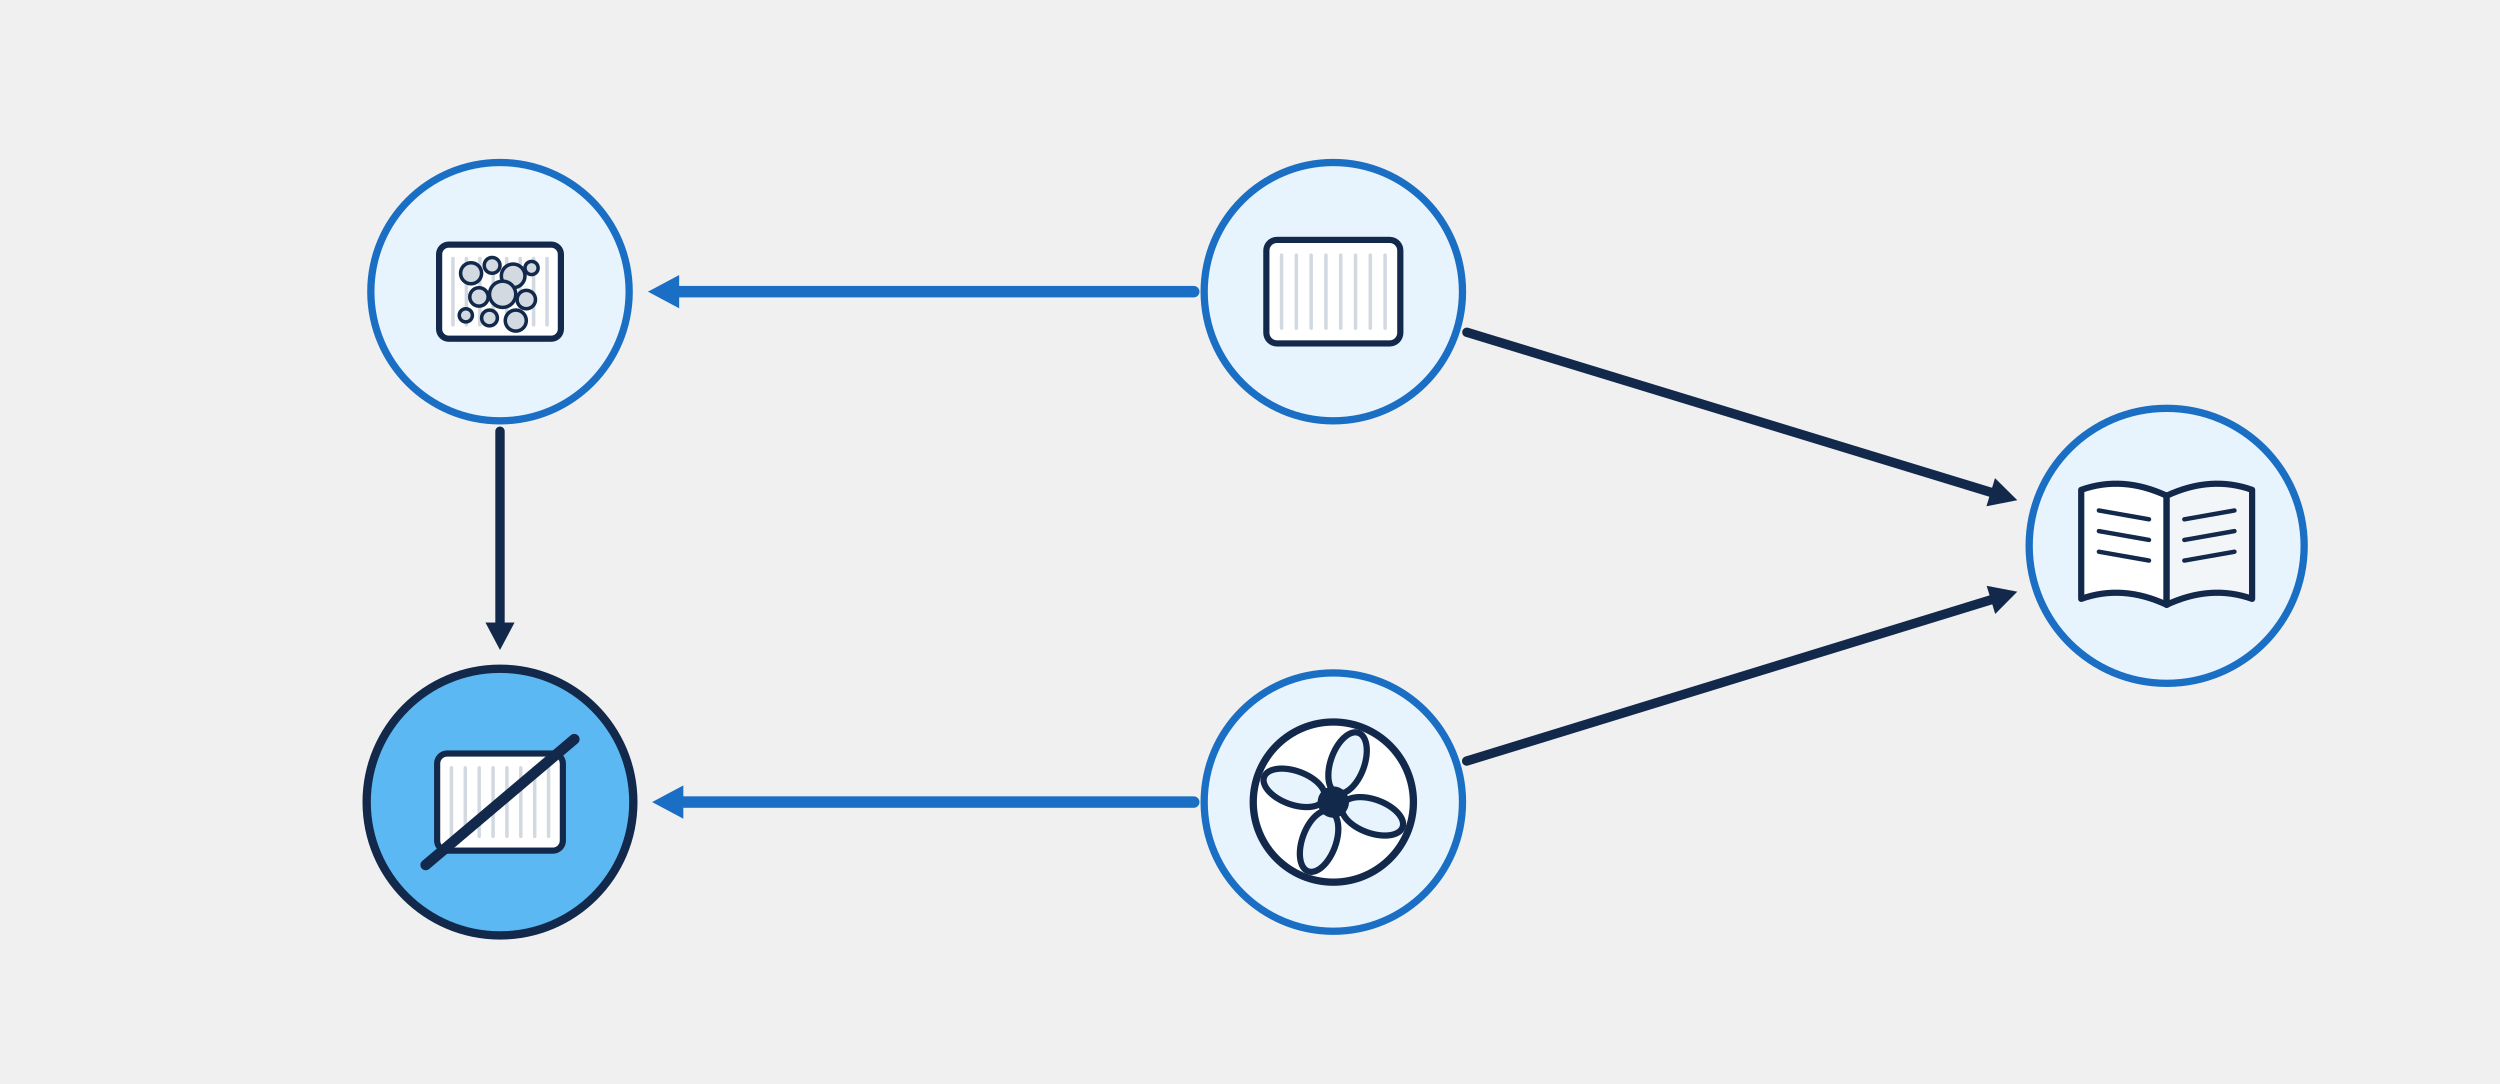
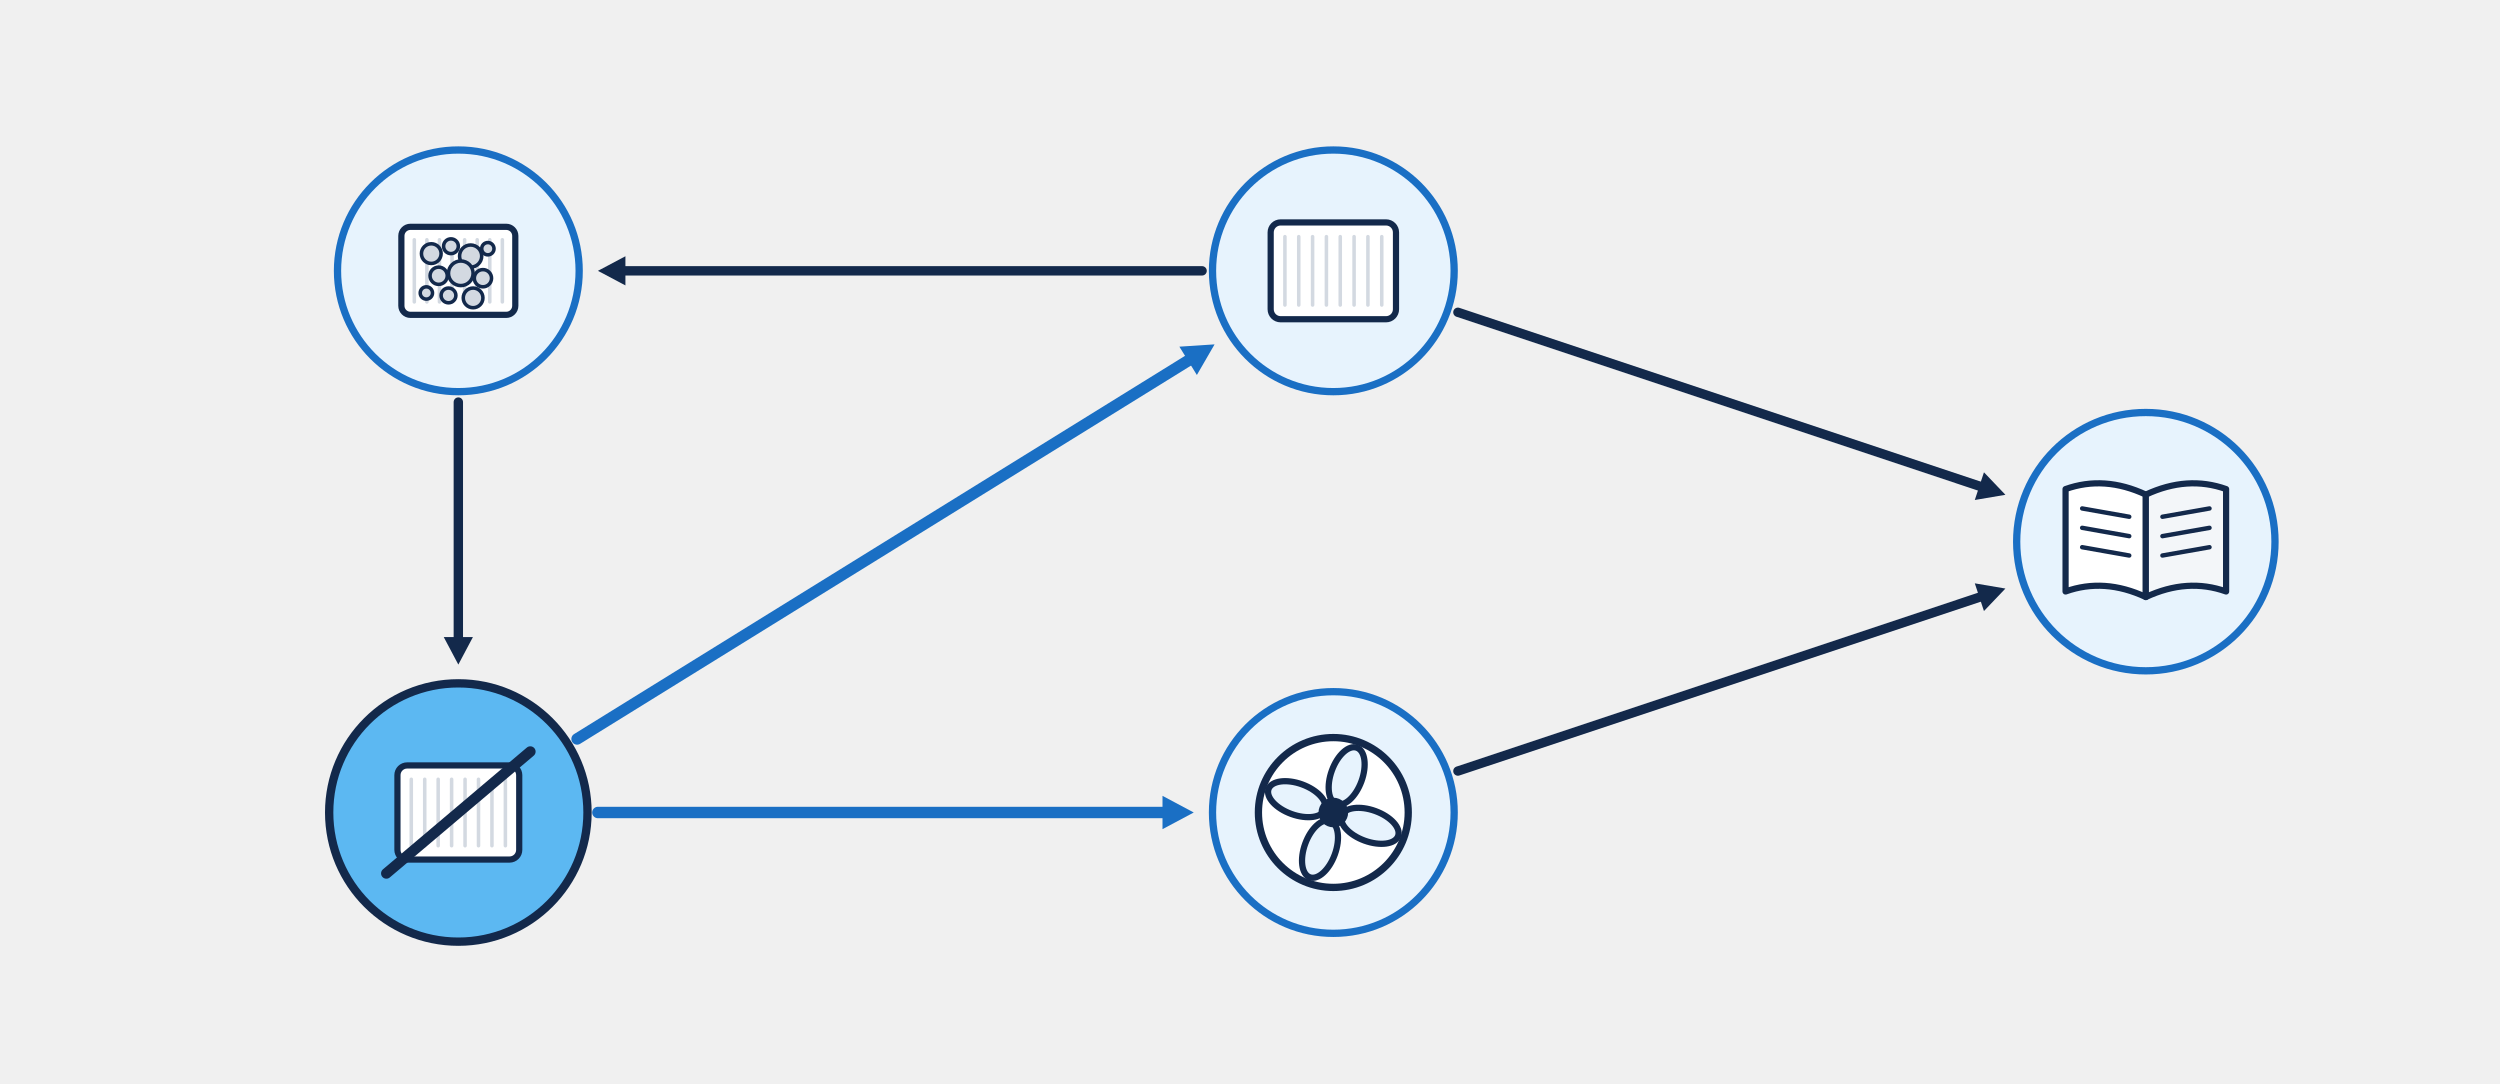
<svg xmlns="http://www.w3.org/2000/svg" viewBox="0 0 1200 520" width="1200" height="520">
-   <path d="M 240.0,207.0 L 240.0,301.5" stroke="#13294B" stroke-width="4.5" fill="none" stroke-linecap="round" stroke-linejoin="round" />
-   <polygon points="240.0,312.0 233.0,298.8 247.0,298.8" fill="#13294B" stroke="none" stroke-width="0" stroke-linecap="round" stroke-linejoin="round" />
-   <path d="M 573.0,140.0 L 322.9,140.0" stroke="#1A6FC4" stroke-width="5.5" fill="none" stroke-linecap="round" stroke-linejoin="round" />
-   <polygon points="311.0,140.0 326.0,132.0 326.0,148.0" fill="#1A6FC4" stroke="none" stroke-width="0" stroke-linecap="round" stroke-linejoin="round" />
-   <path d="M 573.0,385.0 L 324.9,385.0" stroke="#1A6FC4" stroke-width="5.5" fill="none" stroke-linecap="round" stroke-linejoin="round" />
-   <polygon points="313.0,385.0 328.0,377.0 328.0,393.0" fill="#1A6FC4" stroke="none" stroke-width="0" stroke-linecap="round" stroke-linejoin="round" />
-   <path d="M 704.1,159.5 L 958.2,237.1" stroke="#13294B" stroke-width="4.5" fill="none" stroke-linecap="round" stroke-linejoin="round" />
-   <polygon points="968.3,240.1 953.5,243.0 957.6,229.5" fill="#13294B" stroke="none" stroke-width="0" stroke-linecap="round" stroke-linejoin="round" />
-   <path d="M 704.0,365.3 L 958.3,287.1" stroke="#13294B" stroke-width="4.5" fill="none" stroke-linecap="round" stroke-linejoin="round" />
-   <polygon points="968.3,284.0 957.7,294.7 953.6,281.2" fill="#13294B" stroke="none" stroke-width="0" stroke-linecap="round" stroke-linejoin="round" />
-   <circle cx="240" cy="140" r="62" fill="#E7F3FD" stroke="#1A6FC4" stroke-width="3.5" stroke-linecap="round" stroke-linejoin="round" />
-   <g transform="translate(240 140) scale(0.6642857)">
+   <path d="M 220.0,193.0 L 220.0,308.5" stroke="#13294B" stroke-width="4.5" fill="none" stroke-linecap="round" stroke-linejoin="round" />
+   <polygon points="220.0,319.0 213.0,305.8 227.0,305.8" fill="#13294B" stroke="none" stroke-width="0" stroke-linecap="round" stroke-linejoin="round" />
+   <path d="M 277.0,354.7 L 572.9,171.5" stroke="#1A6FC4" stroke-width="5.5" fill="none" stroke-linecap="round" stroke-linejoin="round" />
+   <polygon points="583.0,165.3 574.5,180.0 566.1,166.4" fill="#1A6FC4" stroke="none" stroke-width="0" stroke-linecap="round" stroke-linejoin="round" />
+   <path d="M 287.0,390.0 L 561.1,390.0" stroke="#1A6FC4" stroke-width="5.5" fill="none" stroke-linecap="round" stroke-linejoin="round" />
+   <polygon points="573.0,390.0 558.0,398.0 558.0,382.0" fill="#1A6FC4" stroke="none" stroke-width="0" stroke-linecap="round" stroke-linejoin="round" />
+   <path d="M 577.0,130.0 L 297.5,130.0" stroke="#13294B" stroke-width="4.5" fill="none" stroke-linecap="round" stroke-linejoin="round" />
+   <polygon points="287.0,130.0 300.2,123.0 300.2,137.0" fill="#13294B" stroke="none" stroke-width="0" stroke-linecap="round" stroke-linejoin="round" />
+   <path d="M 699.8,149.9 L 952.7,234.2" stroke="#13294B" stroke-width="4.5" fill="none" stroke-linecap="round" stroke-linejoin="round" />
+   <polygon points="962.6,237.5 947.9,240.0 952.3,226.7" fill="#13294B" stroke="none" stroke-width="0" stroke-linecap="round" stroke-linejoin="round" />
+   <path d="M 699.8,370.1 L 952.7,285.8" stroke="#13294B" stroke-width="4.5" fill="none" stroke-linecap="round" stroke-linejoin="round" />
+   <polygon points="962.6,282.5 952.3,293.3 947.9,280.0" fill="#13294B" stroke="none" stroke-width="0" stroke-linecap="round" stroke-linejoin="round" />
+   <circle cx="220" cy="130" r="58" fill="#E7F3FD" stroke="#1A6FC4" stroke-width="3.5" stroke-linecap="round" stroke-linejoin="round" />
+   <g transform="translate(220 130) scale(0.6214286)">
+     <rect x="-44" y="-34" width="88" height="68" rx="7" ry="7" fill="#FFFFFF" stroke="#13294B" stroke-width="4.79" stroke-linecap="round" stroke-linejoin="round" />
+     <line x1="-34.0" y1="-24" x2="-34.0" y2="24" stroke="#D3D9E1" stroke-width="2.74" fill="none" stroke-linecap="round" stroke-linejoin="round" />
+     <line x1="-24.286" y1="-24" x2="-24.286" y2="24" stroke="#D3D9E1" stroke-width="2.74" fill="none" stroke-linecap="round" stroke-linejoin="round" />
+     <line x1="-14.571" y1="-24" x2="-14.571" y2="24" stroke="#D3D9E1" stroke-width="2.74" fill="none" stroke-linecap="round" stroke-linejoin="round" />
+     <line x1="-4.857" y1="-24" x2="-4.857" y2="24" stroke="#D3D9E1" stroke-width="2.74" fill="none" stroke-linecap="round" stroke-linejoin="round" />
+     <line x1="4.857" y1="-24" x2="4.857" y2="24" stroke="#D3D9E1" stroke-width="2.74" fill="none" stroke-linecap="round" stroke-linejoin="round" />
+     <line x1="14.571" y1="-24" x2="14.571" y2="24" stroke="#D3D9E1" stroke-width="2.74" fill="none" stroke-linecap="round" stroke-linejoin="round" />
+     <line x1="24.286" y1="-24" x2="24.286" y2="24" stroke="#D3D9E1" stroke-width="2.74" fill="none" stroke-linecap="round" stroke-linejoin="round" />
+     <line x1="34.0" y1="-24" x2="34.0" y2="24" stroke="#D3D9E1" stroke-width="2.74" fill="none" stroke-linecap="round" stroke-linejoin="round" />
+     <circle cx="-20.9" cy="-13.3" r="7.6" fill="#D3D9E1" stroke="#13294B" stroke-width="2.74" stroke-linecap="round" stroke-linejoin="round" />
+     <circle cx="-5.7" cy="-19.0" r="5.7" fill="#D3D9E1" stroke="#13294B" stroke-width="2.74" stroke-linecap="round" stroke-linejoin="round" />
+     <circle cx="9.5" cy="-11.4" r="8.55" fill="#D3D9E1" stroke="#13294B" stroke-width="2.74" stroke-linecap="round" stroke-linejoin="round" />
+     <circle cx="22.8" cy="-17.1" r="4.75" fill="#D3D9E1" stroke="#13294B" stroke-width="2.74" stroke-linecap="round" stroke-linejoin="round" />
+     <circle cx="-15.2" cy="3.8" r="6.65" fill="#D3D9E1" stroke="#13294B" stroke-width="2.74" stroke-linecap="round" stroke-linejoin="round" />
+     <circle cx="1.9" cy="1.9" r="9.5" fill="#D3D9E1" stroke="#13294B" stroke-width="2.74" stroke-linecap="round" stroke-linejoin="round" />
+     <circle cx="19.0" cy="5.7" r="6.65" fill="#D3D9E1" stroke="#13294B" stroke-width="2.74" stroke-linecap="round" stroke-linejoin="round" />
+     <circle cx="-7.6" cy="19.0" r="5.7" fill="#D3D9E1" stroke="#13294B" stroke-width="2.74" stroke-linecap="round" stroke-linejoin="round" />
+     <circle cx="11.4" cy="20.9" r="7.6" fill="#D3D9E1" stroke="#13294B" stroke-width="2.74" stroke-linecap="round" stroke-linejoin="round" />
+     <circle cx="-24.7" cy="17.1" r="4.75" fill="#D3D9E1" stroke="#13294B" stroke-width="2.74" stroke-linecap="round" stroke-linejoin="round" />
+   </g>
+   <circle cx="220" cy="390" r="62" fill="#5CB8F2" stroke="#13294B" stroke-width="4" stroke-linecap="round" stroke-linejoin="round" />
+   <g transform="translate(220 390) scale(0.6642857)">
    <rect x="-44" y="-34" width="88" height="68" rx="7" ry="7" fill="#FFFFFF" stroke="#13294B" stroke-width="4.48" stroke-linecap="round" stroke-linejoin="round" />
    <line x1="-34.0" y1="-24" x2="-34.0" y2="24" stroke="#D3D9E1" stroke-width="2.56" fill="none" stroke-linecap="round" stroke-linejoin="round" />
    <line x1="-24.286" y1="-24" x2="-24.286" y2="24" stroke="#D3D9E1" stroke-width="2.56" fill="none" stroke-linecap="round" stroke-linejoin="round" />
    <line x1="-14.571" y1="-24" x2="-14.571" y2="24" stroke="#D3D9E1" stroke-width="2.56" fill="none" stroke-linecap="round" stroke-linejoin="round" />
    <line x1="-4.857" y1="-24" x2="-4.857" y2="24" stroke="#D3D9E1" stroke-width="2.56" fill="none" stroke-linecap="round" stroke-linejoin="round" />
    <line x1="4.857" y1="-24" x2="4.857" y2="24" stroke="#D3D9E1" stroke-width="2.56" fill="none" stroke-linecap="round" stroke-linejoin="round" />
    <line x1="14.571" y1="-24" x2="14.571" y2="24" stroke="#D3D9E1" stroke-width="2.56" fill="none" stroke-linecap="round" stroke-linejoin="round" />
    <line x1="24.286" y1="-24" x2="24.286" y2="24" stroke="#D3D9E1" stroke-width="2.56" fill="none" stroke-linecap="round" stroke-linejoin="round" />
    <line x1="34.0" y1="-24" x2="34.0" y2="24" stroke="#D3D9E1" stroke-width="2.56" fill="none" stroke-linecap="round" stroke-linejoin="round" />
-     <circle cx="-20.9" cy="-13.3" r="7.6" fill="#D3D9E1" stroke="#13294B" stroke-width="2.56" stroke-linecap="round" stroke-linejoin="round" />
-     <circle cx="-5.7" cy="-19.0" r="5.7" fill="#D3D9E1" stroke="#13294B" stroke-width="2.56" stroke-linecap="round" stroke-linejoin="round" />
-     <circle cx="9.5" cy="-11.4" r="8.55" fill="#D3D9E1" stroke="#13294B" stroke-width="2.56" stroke-linecap="round" stroke-linejoin="round" />
-     <circle cx="22.8" cy="-17.1" r="4.75" fill="#D3D9E1" stroke="#13294B" stroke-width="2.56" stroke-linecap="round" stroke-linejoin="round" />
-     <circle cx="-15.2" cy="3.8" r="6.65" fill="#D3D9E1" stroke="#13294B" stroke-width="2.56" stroke-linecap="round" stroke-linejoin="round" />
-     <circle cx="1.9" cy="1.9" r="9.5" fill="#D3D9E1" stroke="#13294B" stroke-width="2.56" stroke-linecap="round" stroke-linejoin="round" />
-     <circle cx="19.0" cy="5.7" r="6.65" fill="#D3D9E1" stroke="#13294B" stroke-width="2.56" stroke-linecap="round" stroke-linejoin="round" />
-     <circle cx="-7.6" cy="19.0" r="5.7" fill="#D3D9E1" stroke="#13294B" stroke-width="2.56" stroke-linecap="round" stroke-linejoin="round" />
-     <circle cx="11.4" cy="20.9" r="7.6" fill="#D3D9E1" stroke="#13294B" stroke-width="2.56" stroke-linecap="round" stroke-linejoin="round" />
-     <circle cx="-24.7" cy="17.1" r="4.75" fill="#D3D9E1" stroke="#13294B" stroke-width="2.56" stroke-linecap="round" stroke-linejoin="round" />
+     <line x1="-52" y1="44" x2="52" y2="-44" stroke="#13294B" stroke-width="7.68" fill="none" stroke-linecap="round" stroke-linejoin="round" />
  </g>
-   <circle cx="240" cy="385" r="64" fill="#5CB8F2" stroke="#13294B" stroke-width="4" stroke-linecap="round" stroke-linejoin="round" />
-   <g transform="translate(240 385) scale(0.6857143)">
-     <rect x="-44" y="-34" width="88" height="68" rx="7" ry="7" fill="#FFFFFF" stroke="#13294B" stroke-width="4.34" stroke-linecap="round" stroke-linejoin="round" />
-     <line x1="-34.0" y1="-24" x2="-34.0" y2="24" stroke="#D3D9E1" stroke-width="2.48" fill="none" stroke-linecap="round" stroke-linejoin="round" />
-     <line x1="-24.286" y1="-24" x2="-24.286" y2="24" stroke="#D3D9E1" stroke-width="2.48" fill="none" stroke-linecap="round" stroke-linejoin="round" />
-     <line x1="-14.571" y1="-24" x2="-14.571" y2="24" stroke="#D3D9E1" stroke-width="2.48" fill="none" stroke-linecap="round" stroke-linejoin="round" />
-     <line x1="-4.857" y1="-24" x2="-4.857" y2="24" stroke="#D3D9E1" stroke-width="2.48" fill="none" stroke-linecap="round" stroke-linejoin="round" />
-     <line x1="4.857" y1="-24" x2="4.857" y2="24" stroke="#D3D9E1" stroke-width="2.48" fill="none" stroke-linecap="round" stroke-linejoin="round" />
-     <line x1="14.571" y1="-24" x2="14.571" y2="24" stroke="#D3D9E1" stroke-width="2.48" fill="none" stroke-linecap="round" stroke-linejoin="round" />
-     <line x1="24.286" y1="-24" x2="24.286" y2="24" stroke="#D3D9E1" stroke-width="2.48" fill="none" stroke-linecap="round" stroke-linejoin="round" />
-     <line x1="34.0" y1="-24" x2="34.0" y2="24" stroke="#D3D9E1" stroke-width="2.48" fill="none" stroke-linecap="round" stroke-linejoin="round" />
-     <line x1="-52" y1="44" x2="52" y2="-44" stroke="#13294B" stroke-width="7.44" fill="none" stroke-linecap="round" stroke-linejoin="round" />
+   <circle cx="640" cy="130" r="58" fill="#E7F3FD" stroke="#1A6FC4" stroke-width="3.5" stroke-linecap="round" stroke-linejoin="round" />
+   <g transform="translate(640 130) scale(0.6835714)">
+     <rect x="-44" y="-34" width="88" height="68" rx="7" ry="7" fill="#FFFFFF" stroke="#13294B" stroke-width="4.35" stroke-linecap="round" stroke-linejoin="round" />
+     <line x1="-34.0" y1="-24" x2="-34.0" y2="24" stroke="#D3D9E1" stroke-width="2.49" fill="none" stroke-linecap="round" stroke-linejoin="round" />
+     <line x1="-24.286" y1="-24" x2="-24.286" y2="24" stroke="#D3D9E1" stroke-width="2.49" fill="none" stroke-linecap="round" stroke-linejoin="round" />
+     <line x1="-14.571" y1="-24" x2="-14.571" y2="24" stroke="#D3D9E1" stroke-width="2.49" fill="none" stroke-linecap="round" stroke-linejoin="round" />
+     <line x1="-4.857" y1="-24" x2="-4.857" y2="24" stroke="#D3D9E1" stroke-width="2.49" fill="none" stroke-linecap="round" stroke-linejoin="round" />
+     <line x1="4.857" y1="-24" x2="4.857" y2="24" stroke="#D3D9E1" stroke-width="2.49" fill="none" stroke-linecap="round" stroke-linejoin="round" />
+     <line x1="14.571" y1="-24" x2="14.571" y2="24" stroke="#D3D9E1" stroke-width="2.49" fill="none" stroke-linecap="round" stroke-linejoin="round" />
+     <line x1="24.286" y1="-24" x2="24.286" y2="24" stroke="#D3D9E1" stroke-width="2.49" fill="none" stroke-linecap="round" stroke-linejoin="round" />
+     <line x1="34.0" y1="-24" x2="34.0" y2="24" stroke="#D3D9E1" stroke-width="2.49" fill="none" stroke-linecap="round" stroke-linejoin="round" />
  </g>
-   <circle cx="640" cy="140" r="62" fill="#E7F3FD" stroke="#1A6FC4" stroke-width="3.5" stroke-linecap="round" stroke-linejoin="round" />
-   <g transform="translate(640 140) scale(0.7307143)">
-     <rect x="-44" y="-34" width="88" height="68" rx="7" ry="7" fill="#FFFFFF" stroke="#13294B" stroke-width="4.07" stroke-linecap="round" stroke-linejoin="round" />
-     <line x1="-34.0" y1="-24" x2="-34.0" y2="24" stroke="#D3D9E1" stroke-width="2.33" fill="none" stroke-linecap="round" stroke-linejoin="round" />
-     <line x1="-24.286" y1="-24" x2="-24.286" y2="24" stroke="#D3D9E1" stroke-width="2.33" fill="none" stroke-linecap="round" stroke-linejoin="round" />
-     <line x1="-14.571" y1="-24" x2="-14.571" y2="24" stroke="#D3D9E1" stroke-width="2.33" fill="none" stroke-linecap="round" stroke-linejoin="round" />
-     <line x1="-4.857" y1="-24" x2="-4.857" y2="24" stroke="#D3D9E1" stroke-width="2.33" fill="none" stroke-linecap="round" stroke-linejoin="round" />
-     <line x1="4.857" y1="-24" x2="4.857" y2="24" stroke="#D3D9E1" stroke-width="2.33" fill="none" stroke-linecap="round" stroke-linejoin="round" />
-     <line x1="14.571" y1="-24" x2="14.571" y2="24" stroke="#D3D9E1" stroke-width="2.33" fill="none" stroke-linecap="round" stroke-linejoin="round" />
-     <line x1="24.286" y1="-24" x2="24.286" y2="24" stroke="#D3D9E1" stroke-width="2.33" fill="none" stroke-linecap="round" stroke-linejoin="round" />
-     <line x1="34.0" y1="-24" x2="34.0" y2="24" stroke="#D3D9E1" stroke-width="2.33" fill="none" stroke-linecap="round" stroke-linejoin="round" />
-   </g>
-   <circle cx="640" cy="385" r="62" fill="#E7F3FD" stroke="#1A6FC4" stroke-width="3.5" stroke-linecap="round" stroke-linejoin="round" />
-   <circle cx="640" cy="385" r="38.44" fill="#FFFFFF" stroke="#13294B" stroke-width="3.5" stroke-linecap="round" stroke-linejoin="round" />
-   <ellipse cx="640" cy="365.011" rx="8.072" ry="15.376" fill="#E7F3FD" stroke="#13294B" stroke-width="3" transform="rotate(20.0 640 385)" stroke-linecap="round" stroke-linejoin="round" />
-   <ellipse cx="640" cy="365.011" rx="8.072" ry="15.376" fill="#E7F3FD" stroke="#13294B" stroke-width="3" transform="rotate(110.0 640 385)" stroke-linecap="round" stroke-linejoin="round" />
-   <ellipse cx="640" cy="365.011" rx="8.072" ry="15.376" fill="#E7F3FD" stroke="#13294B" stroke-width="3" transform="rotate(200.0 640 385)" stroke-linecap="round" stroke-linejoin="round" />
-   <ellipse cx="640" cy="365.011" rx="8.072" ry="15.376" fill="#E7F3FD" stroke="#13294B" stroke-width="3" transform="rotate(290.0 640 385)" stroke-linecap="round" stroke-linejoin="round" />
-   <circle cx="640" cy="385" r="6.535" fill="#13294B" stroke="#13294B" stroke-width="2" stroke-linecap="round" stroke-linejoin="round" />
-   <circle cx="1040" cy="262" r="66" fill="#E7F3FD" stroke="#1A6FC4" stroke-width="3.5" stroke-linecap="round" stroke-linejoin="round" />
-   <g transform="translate(1040 262) scale(0.7071429)">
-     <path d="M 0,-34 Q -30,-48 -58,-38 L -58,36 Q -30,26 0,40 Z" stroke="#13294B" stroke-width="4.21" fill="#FFFFFF" stroke-linecap="round" stroke-linejoin="round" />
-     <path d="M 0,-34 Q 30,-48 58,-38 L 58,36 Q 30,26 0,40 Z" stroke="#13294B" stroke-width="4.21" fill="#F3F6F9" stroke-linecap="round" stroke-linejoin="round" />
-     <line x1="-46" y1="-24" x2="-12" y2="-18" stroke="#13294B" stroke-width="3.01" fill="none" stroke-linecap="round" stroke-linejoin="round" />
-     <line x1="-46" y1="-10" x2="-12" y2="-4" stroke="#13294B" stroke-width="3.01" fill="none" stroke-linecap="round" stroke-linejoin="round" />
-     <line x1="-46" y1="4" x2="-12" y2="10" stroke="#13294B" stroke-width="3.01" fill="none" stroke-linecap="round" stroke-linejoin="round" />
-     <line x1="12" y1="-18" x2="46" y2="-24" stroke="#13294B" stroke-width="3.01" fill="none" stroke-linecap="round" stroke-linejoin="round" />
-     <line x1="12" y1="-4" x2="46" y2="-10" stroke="#13294B" stroke-width="3.01" fill="none" stroke-linecap="round" stroke-linejoin="round" />
-     <line x1="12" y1="10" x2="46" y2="4" stroke="#13294B" stroke-width="3.01" fill="none" stroke-linecap="round" stroke-linejoin="round" />
+   <circle cx="640" cy="390" r="58" fill="#E7F3FD" stroke="#1A6FC4" stroke-width="3.5" stroke-linecap="round" stroke-linejoin="round" />
+   <circle cx="640" cy="390" r="35.96" fill="#FFFFFF" stroke="#13294B" stroke-width="3.5" stroke-linecap="round" stroke-linejoin="round" />
+   <ellipse cx="640" cy="371.301" rx="7.552" ry="14.384" fill="#E7F3FD" stroke="#13294B" stroke-width="3" transform="rotate(20.0 640 390)" stroke-linecap="round" stroke-linejoin="round" />
+   <ellipse cx="640" cy="371.301" rx="7.552" ry="14.384" fill="#E7F3FD" stroke="#13294B" stroke-width="3" transform="rotate(110.0 640 390)" stroke-linecap="round" stroke-linejoin="round" />
+   <ellipse cx="640" cy="371.301" rx="7.552" ry="14.384" fill="#E7F3FD" stroke="#13294B" stroke-width="3" transform="rotate(200.0 640 390)" stroke-linecap="round" stroke-linejoin="round" />
+   <ellipse cx="640" cy="371.301" rx="7.552" ry="14.384" fill="#E7F3FD" stroke="#13294B" stroke-width="3" transform="rotate(290.0 640 390)" stroke-linecap="round" stroke-linejoin="round" />
+   <circle cx="640" cy="390" r="6.113" fill="#13294B" stroke="#13294B" stroke-width="2" stroke-linecap="round" stroke-linejoin="round" />
+   <circle cx="1030" cy="260" r="62" fill="#E7F3FD" stroke="#1A6FC4" stroke-width="3.5" stroke-linecap="round" stroke-linejoin="round" />
+   <g transform="translate(1030 260) scale(0.6642857)">
+     <path d="M 0,-34 Q -30,-48 -58,-38 L -58,36 Q -30,26 0,40 Z" stroke="#13294B" stroke-width="4.48" fill="#FFFFFF" stroke-linecap="round" stroke-linejoin="round" />
+     <path d="M 0,-34 Q 30,-48 58,-38 L 58,36 Q 30,26 0,40 Z" stroke="#13294B" stroke-width="4.48" fill="#F3F6F9" stroke-linecap="round" stroke-linejoin="round" />
+     <line x1="-46" y1="-24" x2="-12" y2="-18" stroke="#13294B" stroke-width="3.20" fill="none" stroke-linecap="round" stroke-linejoin="round" />
+     <line x1="-46" y1="-10" x2="-12" y2="-4" stroke="#13294B" stroke-width="3.20" fill="none" stroke-linecap="round" stroke-linejoin="round" />
+     <line x1="-46" y1="4" x2="-12" y2="10" stroke="#13294B" stroke-width="3.20" fill="none" stroke-linecap="round" stroke-linejoin="round" />
+     <line x1="12" y1="-18" x2="46" y2="-24" stroke="#13294B" stroke-width="3.20" fill="none" stroke-linecap="round" stroke-linejoin="round" />
+     <line x1="12" y1="-4" x2="46" y2="-10" stroke="#13294B" stroke-width="3.20" fill="none" stroke-linecap="round" stroke-linejoin="round" />
+     <line x1="12" y1="10" x2="46" y2="4" stroke="#13294B" stroke-width="3.20" fill="none" stroke-linecap="round" stroke-linejoin="round" />
  </g>
</svg>
